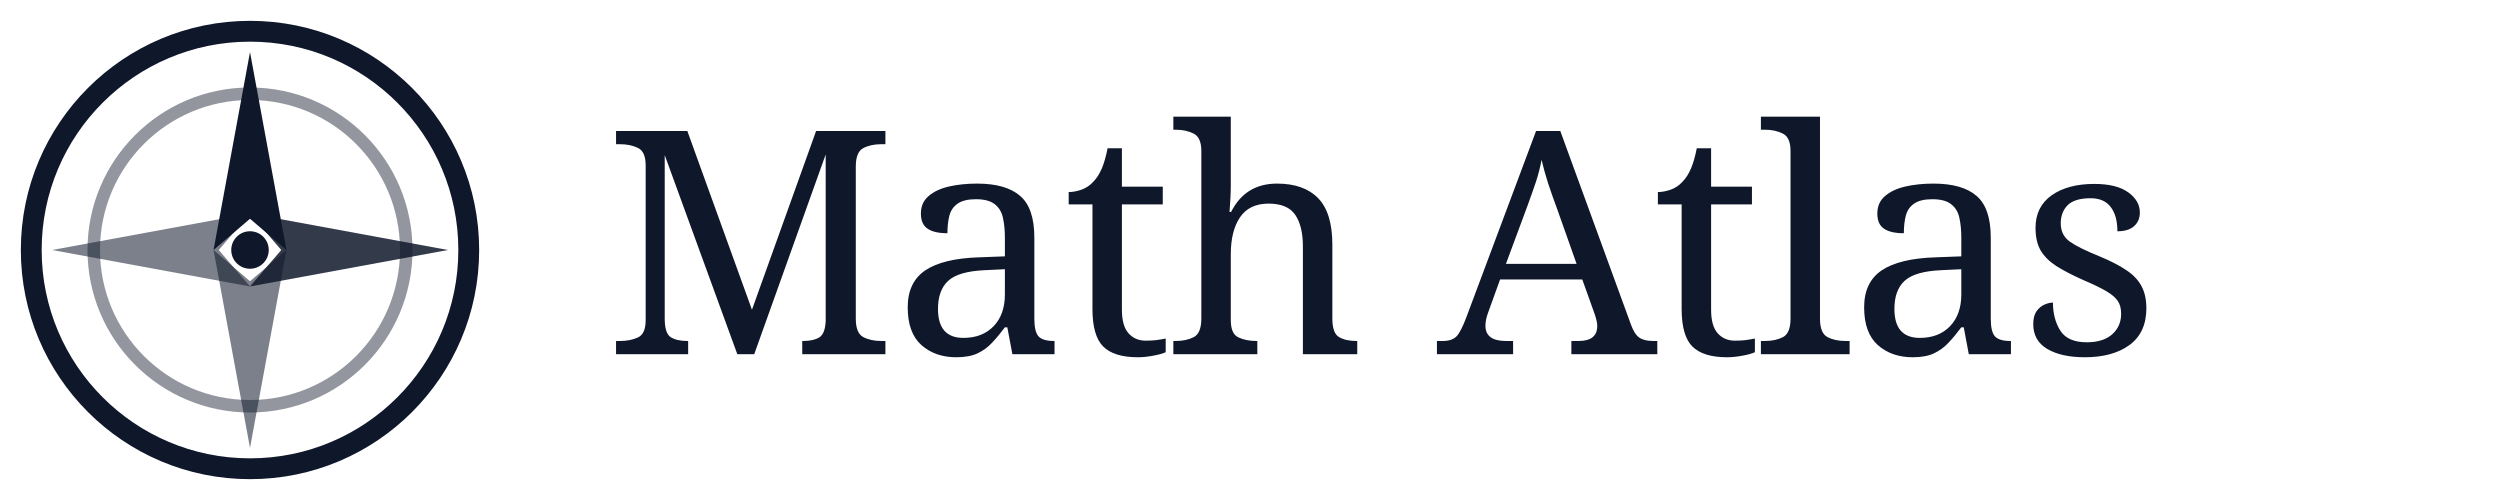
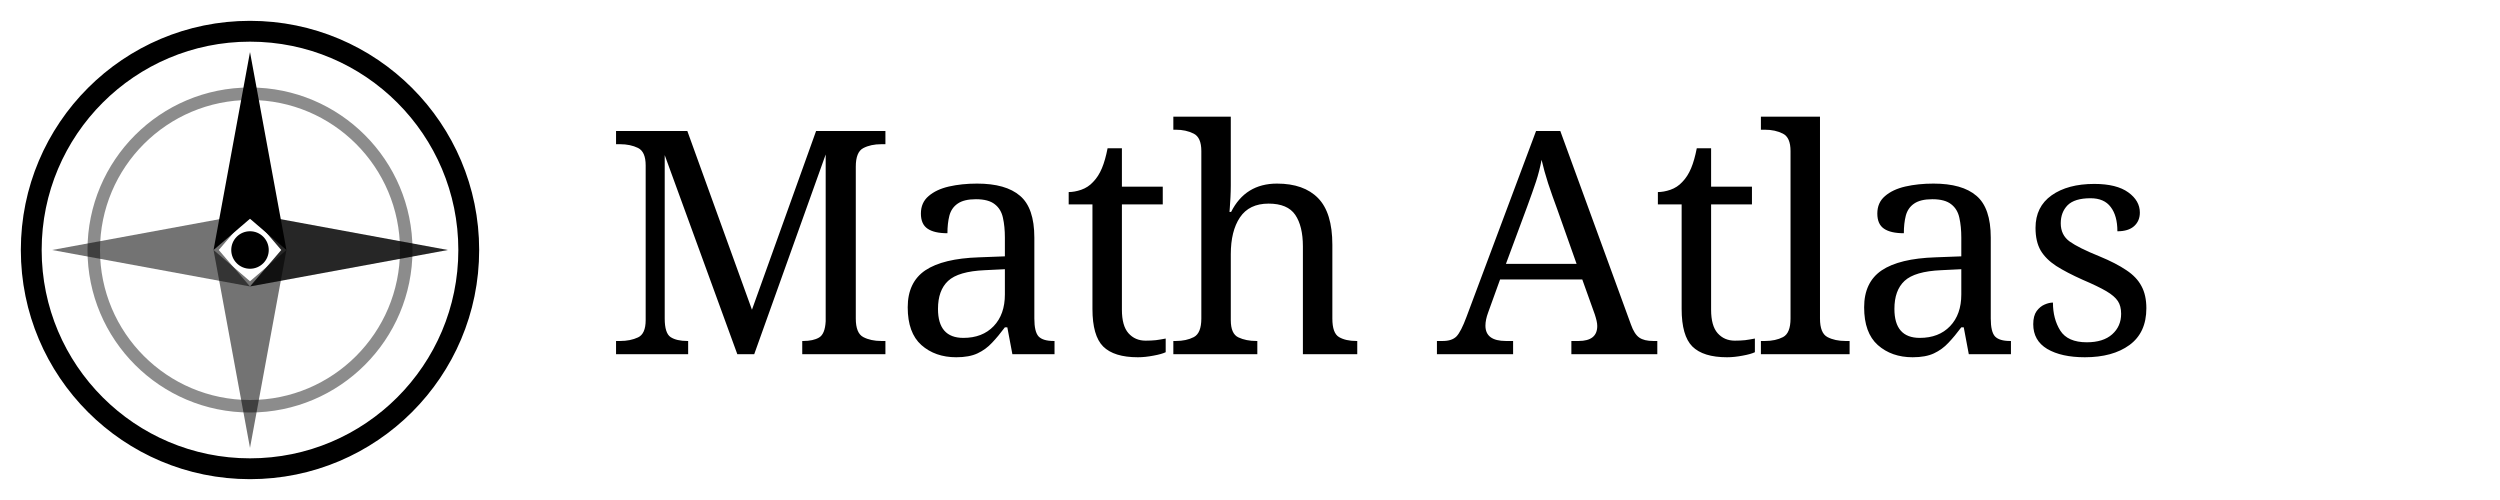
<svg xmlns="http://www.w3.org/2000/svg" viewBox="0 0 240 48" fill="none">
  <g transform="translate(0,0)">
-     <circle cx="24" cy="24" r="21" stroke="#0F172A" stroke-width="2" />
-     <circle cx="24" cy="24" r="15" stroke="#0F172A" stroke-width="1.2" opacity="0.45" />
-     <path d="M24 5 L27.5 24 L24 21 L20.5 24 Z" fill="#0F172A" />
-     <path d="M24 43 L20.5 24 L24 27 L27.5 24 Z" fill="#0F172A" opacity="0.55" />
-     <path d="M43 24 L24 27.5 L27 24 L24 20.5 Z" fill="#0F172A" opacity="0.85" />
-     <path d="M5 24 L24 20.5 L21 24 L24 27.5 Z" fill="#0F172A" opacity="0.55" />
-     <circle cx="24" cy="24" r="1.8" fill="#0F172A" />
+     <circle cx="24" cy="24" r="21" stroke="currentColor" stroke-width="2" />
+     <circle cx="24" cy="24" r="15" stroke="currentColor" stroke-width="1.2" opacity="0.45" />
+     <path d="M24 5 L27.5 24 L24 21 L20.5 24 Z" fill="currentColor" />
+     <path d="M24 43 L20.5 24 L24 27 L27.5 24 Z" fill="currentColor" opacity="0.55" />
+     <path d="M43 24 L24 27.5 L27 24 L24 20.5 Z" fill="currentColor" opacity="0.85" />
+     <path d="M5 24 L24 20.5 L21 24 L24 27.5 Z" fill="currentColor" opacity="0.55" />
+     <circle cx="24" cy="24" r="1.8" fill="currentColor" />
  </g>
-   <text x="58" y="34" font-family="DM Serif Display, Georgia, serif" font-size="30" fill="#0F172A" letter-spacing="-0.5">Math Atlas</text>
+   <text x="58" y="34" font-family="DM Serif Display, Georgia, serif" font-size="30" fill="currentColor" letter-spacing="-0.5">Math Atlas</text>
</svg>
